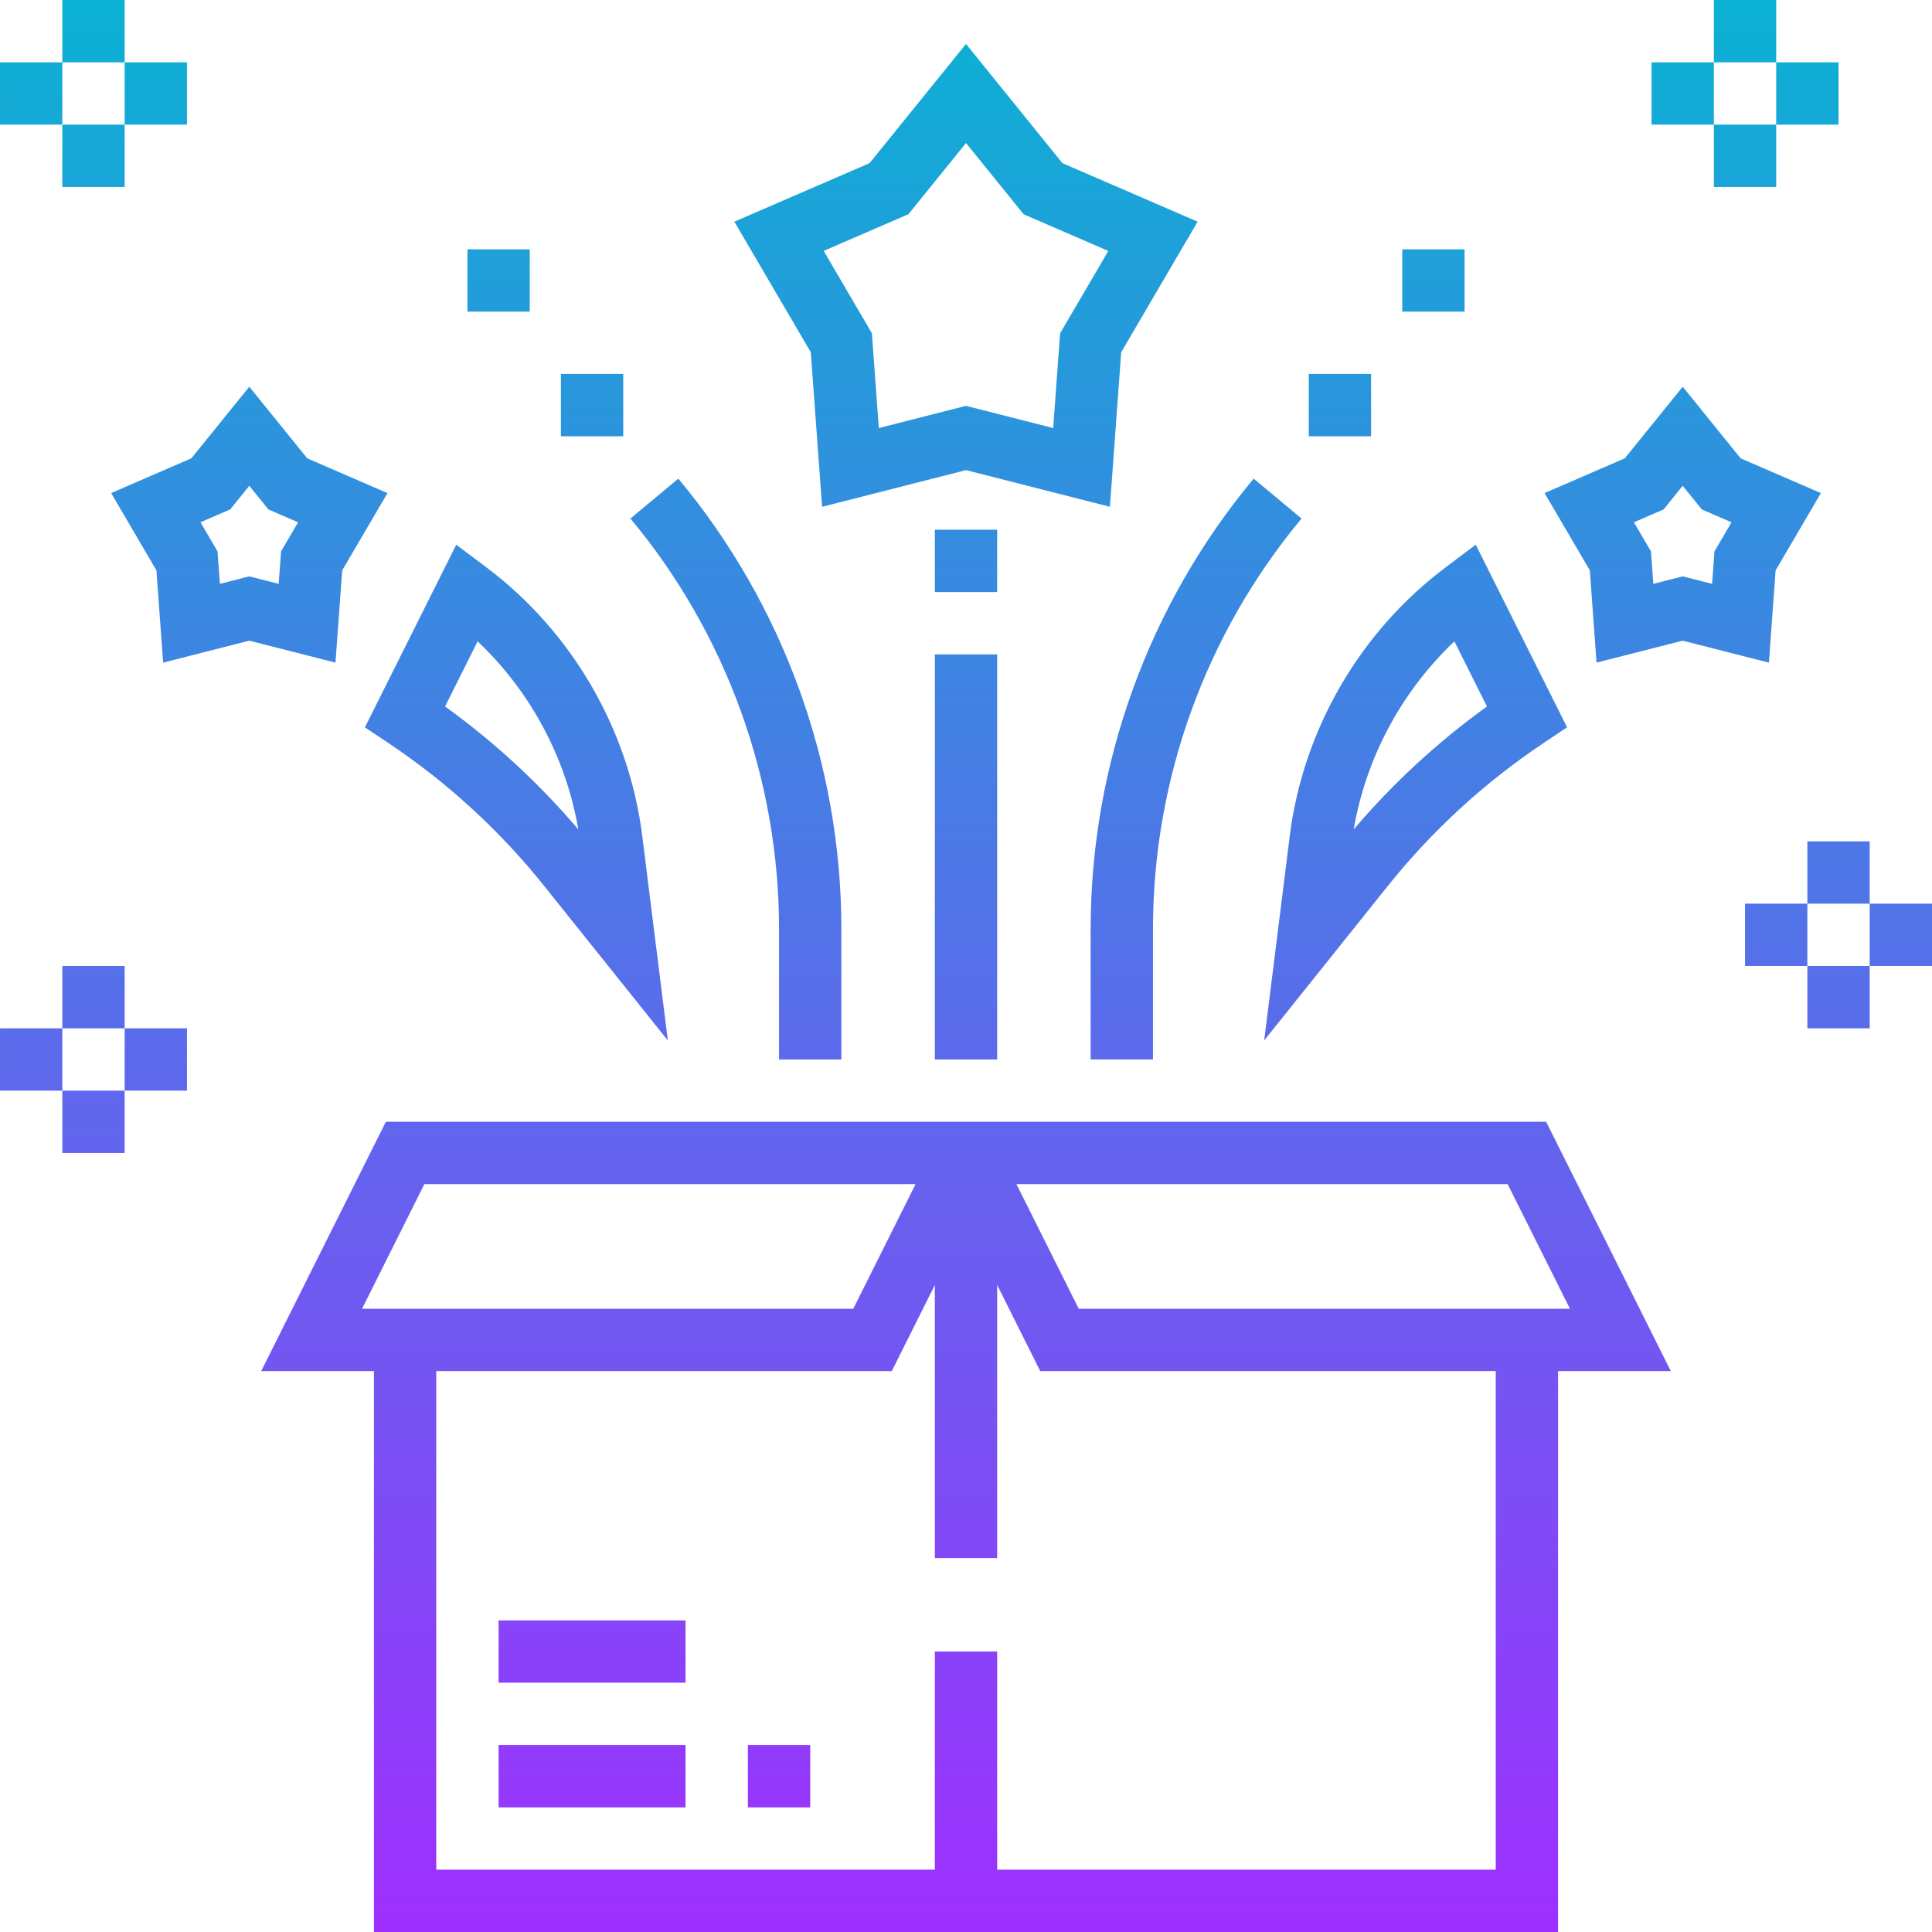
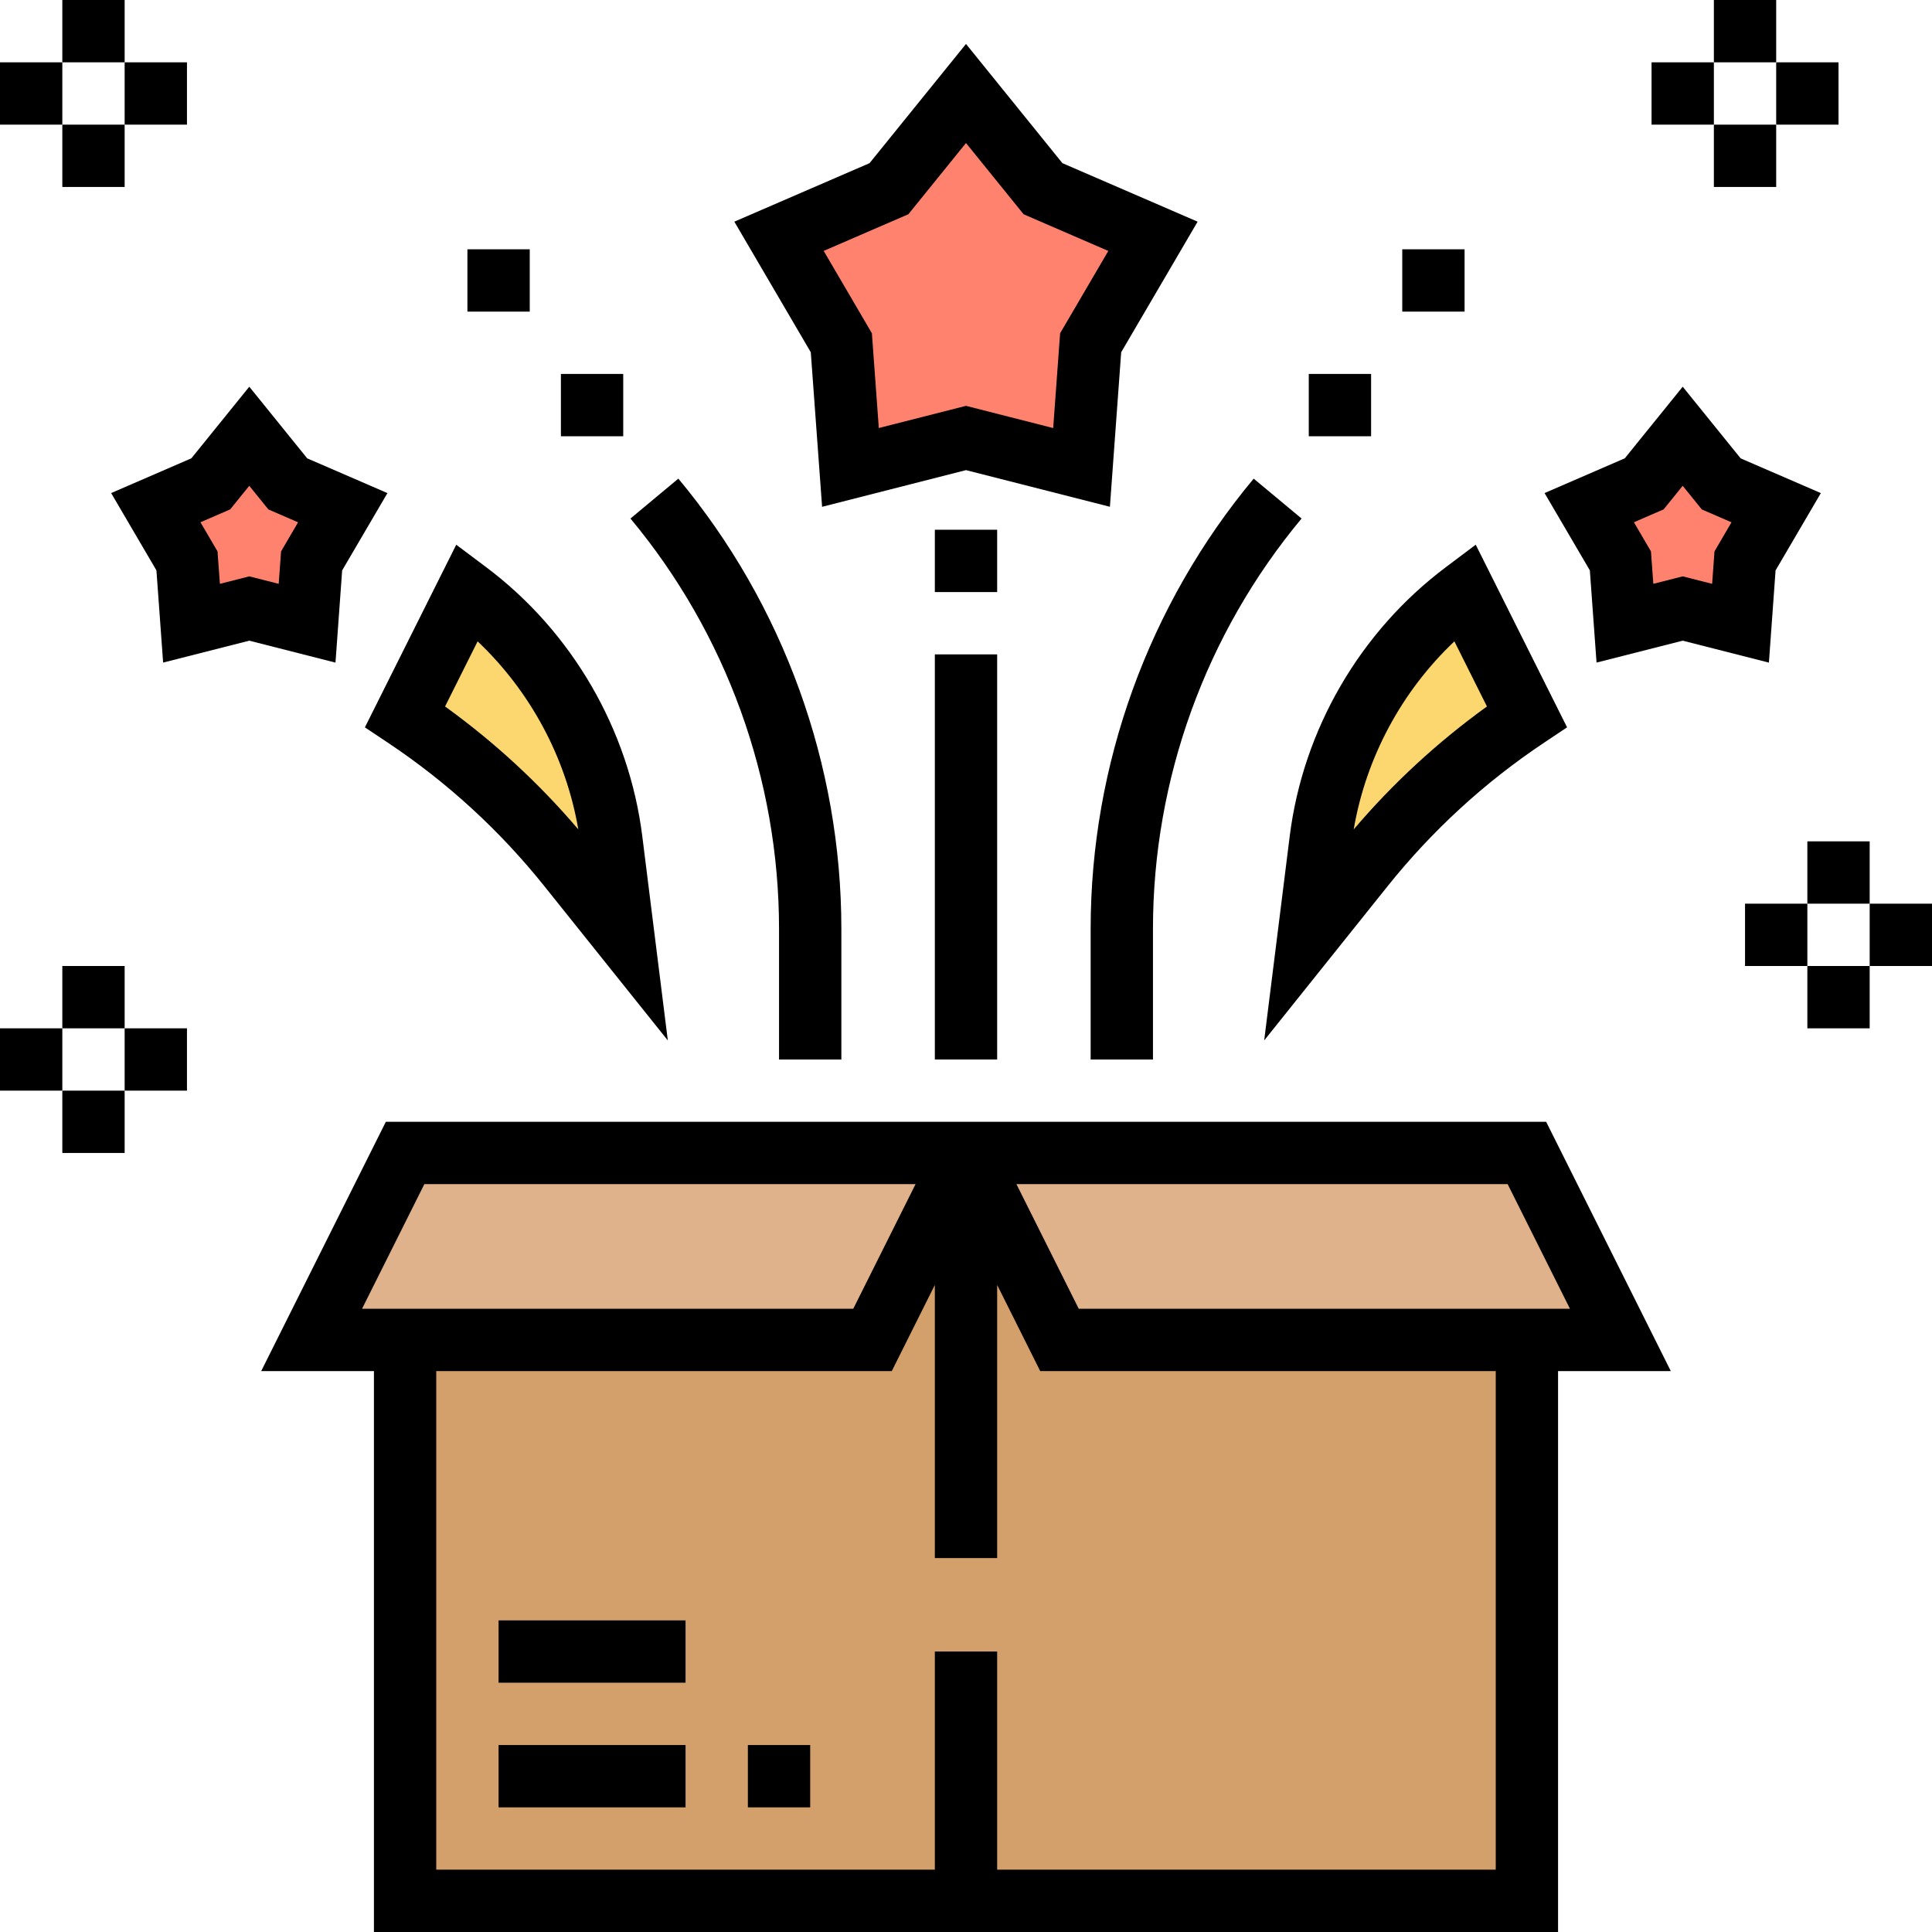
<svg xmlns="http://www.w3.org/2000/svg" height="496pt" viewBox="0 0 496 496" width="496pt">
-   <linearGradient id="a" gradientUnits="userSpaceOnUse" x1="248" x2="248" y1="496" y2="0">
-     <stop offset="0" stop-color="#9f2fff" />
-     <stop offset="1" stop-color="#0bb1d3" />
-   </linearGradient>
-   <path d="m99.055 288-32 64h28.945v144h304v-144h28.945l-32-64zm9.891 16h126.109l-16 32h-126.109zm275.055 176h-128v-56h-16v56h-128v-128h116.945l11.055-22.113v70.113h16v-70.113l11.055 22.113h116.945zm3.055-176 16 32h-126.109l-16-32zm-259.055 112h48v16h-48zm0 32h48v16h-48zm64 0h16v16h-16zm19.055-317.887 36.945-9.418 36.945 9.41 2.895-39.672 19.625-33.523-34.711-15.023-24.754-30.605-24.762 30.605-34.711 15.023 19.625 33.523zm22.152-75.113 14.793-18.281 14.793 18.289 21.742 9.418-12.375 21.141-1.777 24.328-22.383-5.703-22.383 5.695-1.777-24.328-12.375-21.145zm-193.047 91.441 1.719 23.672 22.121-5.633 22.129 5.633 1.719-23.672 11.625-19.848-20.594-8.922-14.879-18.391-14.871 18.383-20.594 8.922zm18.938-15.656 4.902-6.066 4.902 6.066 7.625 3.305-4.375 7.477-.609 8.328-7.543-1.926-7.543 1.918-.617-8.328-4.375-7.48zm350.773 39.328 22.129-5.633 22.129 5.633 1.719-23.672 11.625-19.848-20.594-8.922-14.879-18.391-14.871 18.383-20.594 8.922 11.625 19.848zm17.227-39.328 4.902-6.066 4.902 6.066 7.625 3.305-4.375 7.477-.609 8.328-7.543-1.926-7.543 1.918-.609-8.328-4.375-7.48zm-327.539 59.871c15.234 10.16 28.77 22.559 40.203 36.863l31.688 39.594-6.555-52.418c-3.422-27.367-18.039-52.559-40.102-69.102l-7.664-5.746-23.449 46.887zm23.059-26c13.527 12.801 22.703 29.84 25.848 48.273-10.105-11.867-21.57-22.441-34.207-31.555zm208.488 50.039-6.555 52.418 31.688-39.602c11.441-14.305 24.969-26.703 40.203-36.863l5.871-3.922-23.449-46.887-7.664 5.762c-22.055 16.543-36.68 41.727-40.094 69.094zm50.637-33.32c-12.637 9.113-24.109 19.68-34.207 31.555 3.152-18.434 12.32-35.473 25.848-48.273zm-101.742 57.105c0-42.16 14.863-83.207 41.848-115.602l12.297 10.242c-24.602 29.527-38.145 66.934-38.145 105.359v33.52h-16zm72-126.48h-16v-16h16zm24-32h-16v-16h16zm-176 158.48c0-38.426-13.543-75.832-38.152-105.359l12.297-10.242c26.992 32.395 41.855 73.449 41.855 115.602v33.52h-16zm-40-126.48h-16v-16h16zm-24-32h-16v-16h16zm120 72h-16v-16h16zm-16 16h16v104h-16zm240 64h-16v-16h16zm-16 16h16v16h-16zm16-16h16v16h-16zm-16 0v16h-16v-16zm-8-216h-16v-16h16zm-16 16h16v16h-16zm16 0v-16h16v16zm-16 0h-16v-16h16zm-408 232h-16v-16h16zm-16 16h16v16h-16zm16 0v-16h16v16zm-16 0h-16v-16h16zm16-264h-16v-16h16zm-16 16h16v16h-16zm16 0v-16h16v16zm-16 0h-16v-16h16zm0 0" fill="url(#a)" />
+   <path d="m272 344h120v144h-144v-192zm0 0" fill="#d3a06c" />
+   <path d="m248 488h-144v-144h120l24-48zm0 0" fill="#d3a06c" />
+   <path d="m392 296 24 48h-144l-24-48zm0 0" fill="#dfb28b" />
+   <path d="m248 296-24 48h-144l24-48zm0 0" fill="#dfb28b" />
+   <path d="m376 152 16 32c-15.922 10.641-30.078 23.602-42 38.559l-14 17.441 3.039-24.32c1.602-12.641 5.762-24.801 12-35.602 6.242-10.797 14.723-20.398 24.961-28.078zm0 0" fill="#fcd770" />
+   <path d="m156.961 215.68 3.039 24.32-14-17.441c-11.922-14.957-26.078-27.918-42-38.559l16-32c10.238 7.68 18.719 17.281 24.961 28.078 6.238 10.801 10.398 22.961 12 35.602zm0 0" fill="#fcd770" />
+   <g fill="#ff826e">
+     <path d="m456 130.32-8 13.68-1.199 16-14.801-3.762-14.801 3.762-1.199-16-8-13.68 14.078-6.082 9.922-12.238 9.922 12.238zm0 0" />
+     <path d="m296 60.641-16 27.359-2.32 32-29.68-7.52-29.68 7.52-2.32-32-16-27.359 28.238-12.16 19.762-24.48 19.762 24.48zm0 0" />
+     <path d="m88 130.32-8 13.68-1.199 16-14.801-3.762-14.801 3.762-1.199-16-8-13.68 14.078-6.082 9.922-12.238 9.922 12.238zm0 0" />
+   </g>
+   <path d="m396.945 288h-297.891l-32 64h28.945v144h304v-144h28.945zm-9.891 16 16 32h-126.109l-16-32zm-278.109 0h126.109l-16 32h-126.109zm275.055 176h-128v-56h-16v56h-128v-128h116.945l11.055-22.113v70.113h16v-70.113l11.055 22.113h116.945zm0 0" />
+   <path d="m128 416h48v16h-48zm0 0" />
+   <path d="m128 448h48v16h-48zm0 0" />
+   <path d="m192 448h16v16h-16zm0 0" />
+   <path d="m211.055 130.113 36.945-9.418 36.945 9.41 2.895-39.672 19.625-33.523-34.711-15.023-24.754-30.605-24.762 30.605-34.711 15.023 19.625 33.523zm22.152-75.113 14.793-18.281 14.793 18.289 21.742 9.418-12.375 21.141-1.777 24.328-22.383-5.703-22.383 5.695-1.777-24.328-12.375-21.145zm0 0" />
+   <path d="m87.84 146.441 11.625-19.848-20.594-8.922-14.871-18.391-14.871 18.383-20.594 8.922 11.625 19.848 1.719 23.672 22.121-5.625 22.129 5.633zm-15.68-4.883-.609 8.328-7.551-1.918-7.543 1.918-.617-8.328-4.375-7.48 7.625-3.301 4.91-6.059 4.902 6.066 7.625 3.305zm0 0" />
+   <path d="m455.84 146.441 11.625-19.848-20.594-8.922-14.871-18.391-14.871 18.383-20.594 8.922 11.625 19.848 1.719 23.672 22.121-5.625 22.129 5.633zm-15.68-4.883-.609 8.328-7.551-1.918-7.543 1.918-.609-8.328-4.375-7.48 7.625-3.301 4.902-6.059 4.902 6.066 7.625 3.305zm0 0" />
+   <path d="m99.559 190.656c15.234 10.16 28.77 22.559 40.203 36.863l31.688 39.594-6.555-52.418c-3.422-27.367-18.039-52.559-40.102-69.102l-7.664-5.746-23.449 46.887zm23.059-26c13.527 12.801 22.703 29.84 25.848 48.273-10.105-11.867-21.57-22.441-34.207-31.555zm0 0" />
+   <path d="m331.105 214.695-6.555 52.418 31.688-39.602c11.441-14.305 24.969-26.703 40.203-36.863l5.871-3.922-23.449-46.887-7.664 5.762c-22.055 16.543-36.68 41.727-40.094 69.094zm50.637-33.32c-12.637 9.113-24.109 19.68-34.207 31.555 3.152-18.434 12.32-35.473 25.848-48.273zm0 0" />
+   <path d="m280 272h16v-33.52c0-38.426 13.543-75.832 38.152-105.359l-12.297-10.242c-26.992 32.395-41.855 73.449-41.855 115.602zm0 0" />
+   <path d="m336 96h16v16h-16zm0 0" />
+   <path d="m360 64h16v16h-16zm0 0" />
+   <path d="m200 272h16v-33.52c0-42.16-14.863-83.207-41.848-115.602l-12.297 10.242c24.602 29.527 38.145 66.934 38.145 105.359zm0 0" />
+   <path d="m144 96h16v16h-16zm0 0" />
+   <path d="m120 64h16v16h-16zm0 0" />
+   <path d="m240 136h16v16h-16zm0 0" />
+   <path d="m240 168h16v104h-16zm0 0" />
+   <path d="m464 216h16v16h-16zm0 0" />
+   <path d="m464 248h16v16h-16zm0 0" />
+   <path d="m480 232h16v16h-16zm0 0" />
+   <path d="m448 232h16v16h-16zm0 0" />
+   <path d="m440 0h16v16h-16zm0 0" />
+   <path d="m440 32h16v16h-16zm0 0" />
+   <path d="m456 16h16v16h-16zm0 0" />
+   <path d="m424 16h16v16h-16zm0 0" />
+   <path d="m16 248h16v16h-16zm0 0" />
+   <path d="m16 280h16v16h-16zm0 0" />
+   <path d="m32 264h16v16h-16zm0 0" />
+   <path d="m0 264h16v16h-16zm0 0" />
+   <path d="m16 0h16v16h-16zm0 0" />
+   <path d="m16 32h16v16h-16zm0 0" />
+   <path d="m32 16h16v16h-16zm0 0" />
+   <path d="m0 16h16v16h-16zm0 0" />
</svg>
